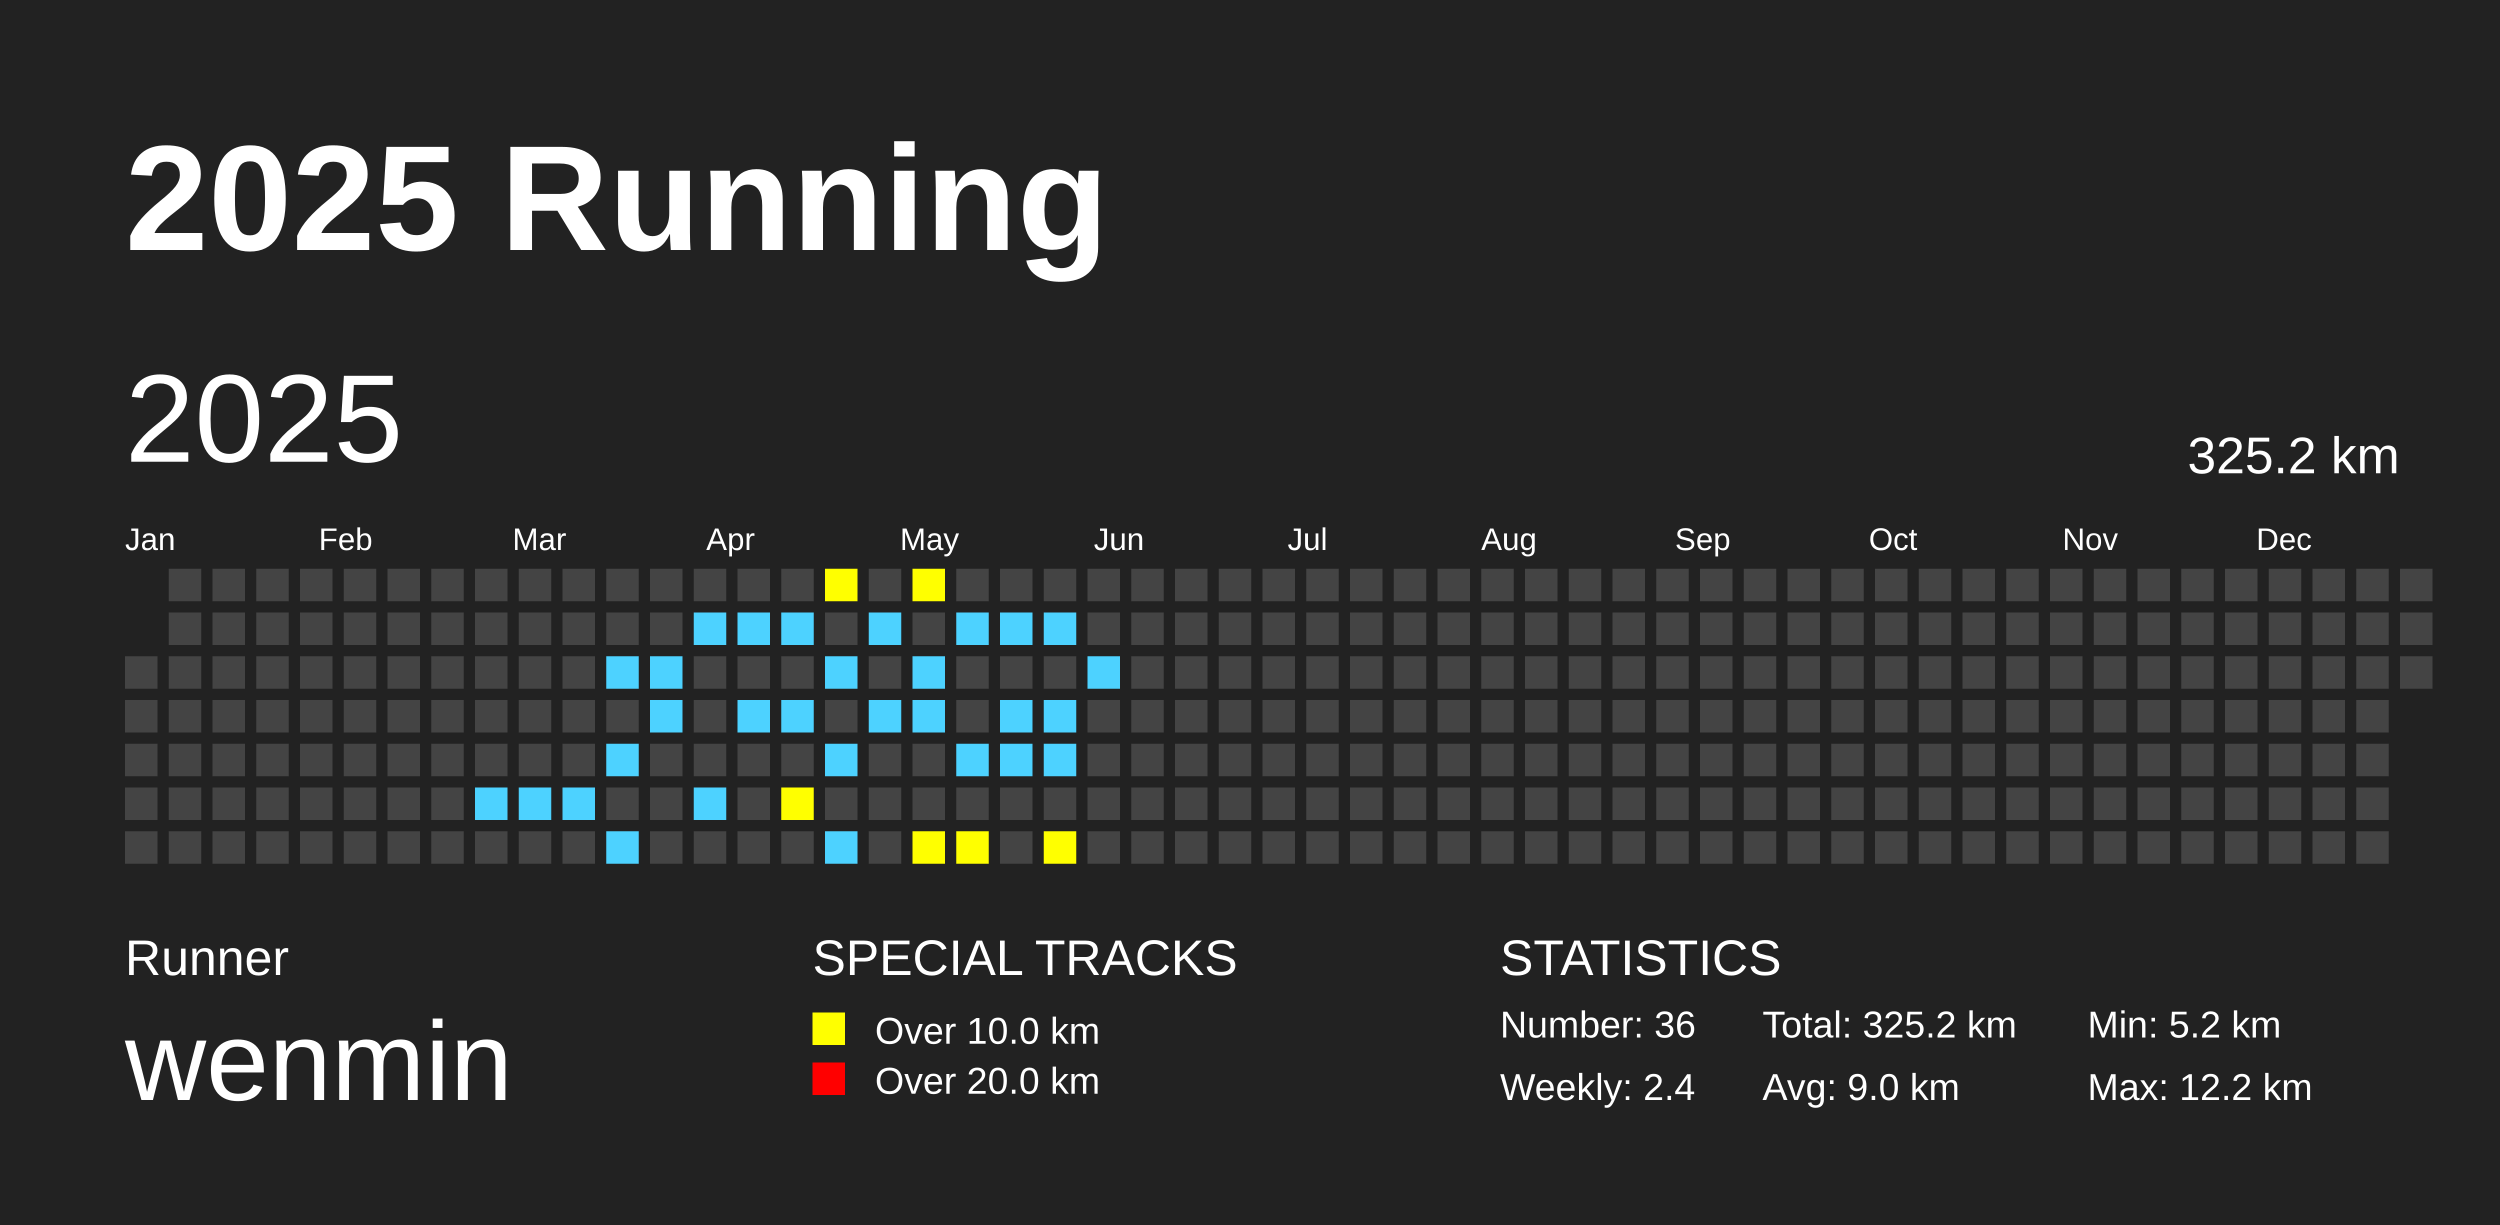
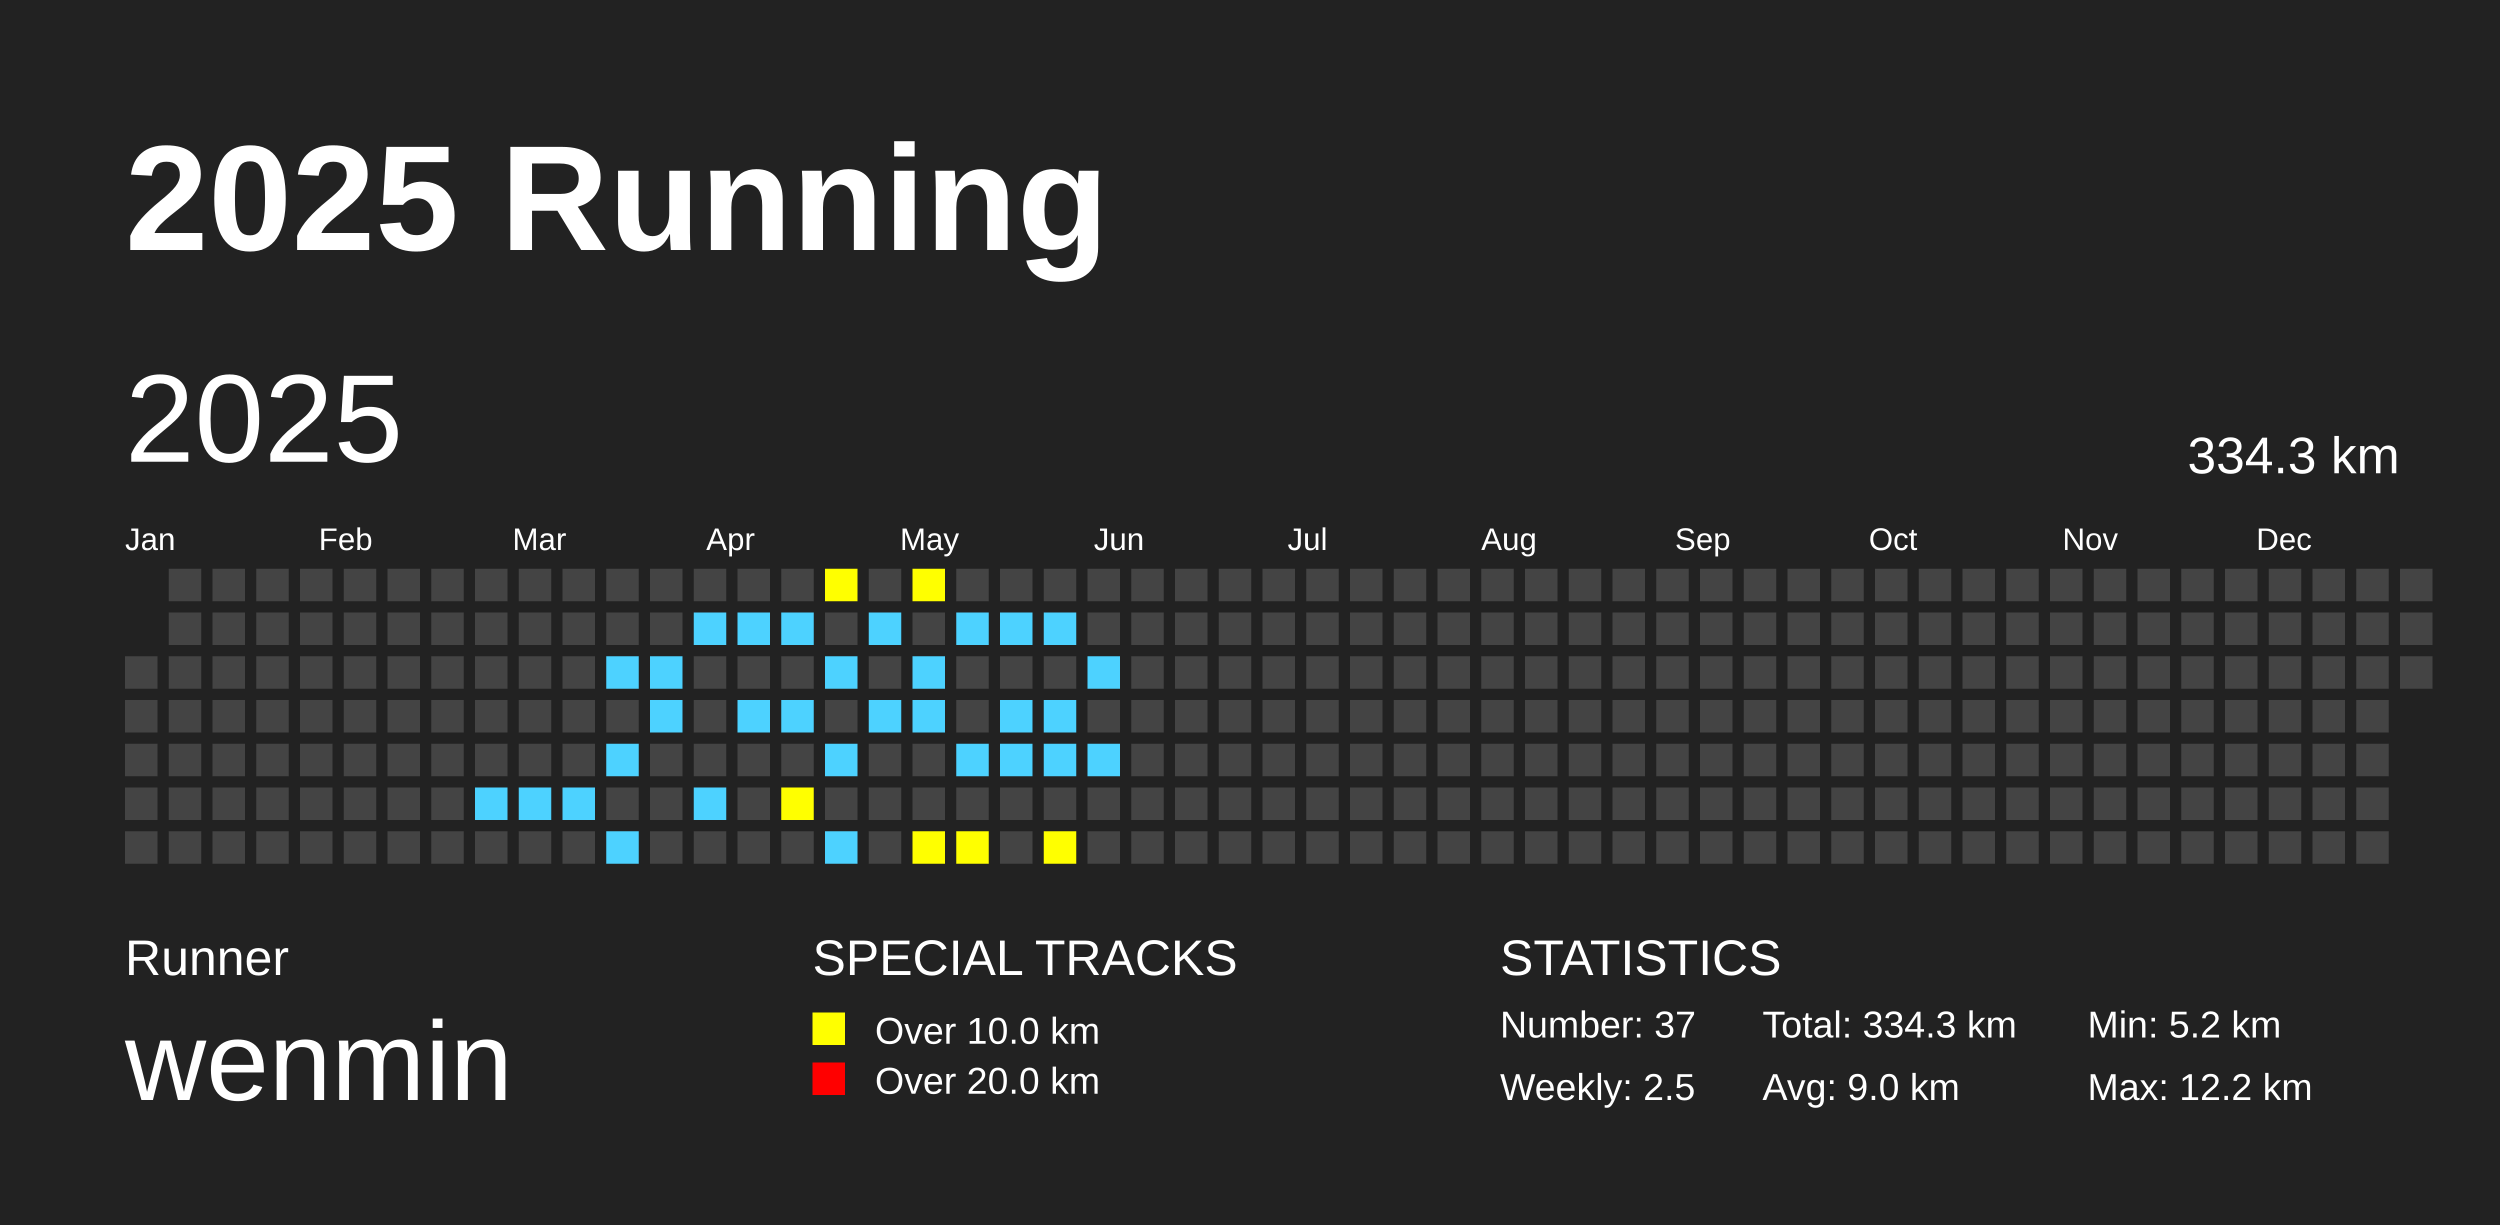
<svg xmlns="http://www.w3.org/2000/svg" baseProfile="full" height="98mm" version="1.1" viewBox="0,0,200,98" width="200mm">
  <defs />
  <rect fill="#222222" height="98" width="200" x="0" y="0" />
  <text fill="#FFFFFF" style="font-size:12px; font-family:Arial; font-weight:bold;" x="10" y="20">2025 Running</text>
  <text fill="#FFFFFF" style="font-size:4px; font-family:Arial" x="10" y="78">Runner</text>
  <text fill="#FFFFFF" style="font-size:9px; font-family:Arial" x="10" y="88">wenmin</text>
  <text fill="#FFFFFF" style="font-size:4px; font-family:Arial" x="65" y="78">SPECIAL TRACKS</text>
  <rect fill="yellow" height="2.6" width="2.6" x="65" y="81" />
  <text fill="#FFFFFF" style="font-size:3px; font-family:Arial" x="70" y="83.5">Over 10.0 km</text>
  <rect fill="red" height="2.6" width="2.6" x="65" y="85" />
  <text fill="#FFFFFF" style="font-size:3px; font-family:Arial" x="70" y="87.5">Over 20.0 km</text>
  <text fill="#FFFFFF" style="font-size:4px; font-family:Arial" x="120" y="78">STATISTICS</text>
-   <text fill="#FFFFFF" style="font-size:3px; font-family:Arial" x="120" y="83">Number: 36</text>
-   <text fill="#FFFFFF" style="font-size:3px; font-family:Arial" x="120" y="88">Weekly: 2.4</text>
-   <text fill="#FFFFFF" style="font-size:3px; font-family:Arial" x="141" y="83">Total: 325.2 km</text>
+   <text fill="#FFFFFF" style="font-size:3px; font-family:Arial" x="120" y="83">Number: 37</text>
+   <text fill="#FFFFFF" style="font-size:3px; font-family:Arial" x="120" y="88">Weekly: 2.5</text>
+   <text fill="#FFFFFF" style="font-size:3px; font-family:Arial" x="141" y="83">Total: 334.3 km</text>
  <text fill="#FFFFFF" style="font-size:3px; font-family:Arial" x="141" y="88">Avg: 9.0 km</text>
  <text fill="#FFFFFF" style="font-size:3px; font-family:Arial" x="167" y="83">Min: 5.2 km</text>
  <text fill="#FFFFFF" style="font-size:3px; font-family:Arial" x="167" y="88">Max: 12.2 km</text>
  <text dominant-baseline="hanging" fill="#FFFFFF" style="font-size:10.0px; font-family:Arial;" x="10" y="30">2025</text>
-   <text dominant-baseline="hanging" fill="#FFFFFF" style="font-size:4.125px; font-family:Arial;" x="175" y="35">325.2 km</text>
+   <text dominant-baseline="hanging" fill="#FFFFFF" style="font-size:4.125px; font-family:Arial;" x="175" y="35">334.3 km</text>
  <text fill="#FFFFFF" style="font-size:2.5px; font-family:Arial" x="10.0" y="44">Jan</text>
  <text fill="#FFFFFF" style="font-size:2.5px; font-family:Arial" x="25.5" y="44">Feb</text>
  <text fill="#FFFFFF" style="font-size:2.5px; font-family:Arial" x="41.0" y="44">Mar</text>
  <text fill="#FFFFFF" style="font-size:2.5px; font-family:Arial" x="56.5" y="44">Apr</text>
  <text fill="#FFFFFF" style="font-size:2.5px; font-family:Arial" x="72.0" y="44">May</text>
  <text fill="#FFFFFF" style="font-size:2.5px; font-family:Arial" x="87.5" y="44">Jun</text>
  <text fill="#FFFFFF" style="font-size:2.5px; font-family:Arial" x="103.0" y="44">Jul</text>
  <text fill="#FFFFFF" style="font-size:2.5px; font-family:Arial" x="118.5" y="44">Aug</text>
  <text fill="#FFFFFF" style="font-size:2.5px; font-family:Arial" x="134.0" y="44">Sep</text>
  <text fill="#FFFFFF" style="font-size:2.5px; font-family:Arial" x="149.5" y="44">Oct</text>
  <text fill="#FFFFFF" style="font-size:2.5px; font-family:Arial" x="165.0" y="44">Nov</text>
  <text fill="#FFFFFF" style="font-size:2.5px; font-family:Arial" x="180.5" y="44">Dec</text>
  <rect fill="#444444" height="2.6" width="2.6" x="10.0" y="52.5" />
  <rect fill="#444444" height="2.6" width="2.6" x="10.0" y="56.0" />
  <rect fill="#444444" height="2.6" width="2.6" x="10.0" y="59.5" />
  <rect fill="#444444" height="2.6" width="2.6" x="10.0" y="63.0" />
  <rect fill="#444444" height="2.6" width="2.6" x="10.0" y="66.5" />
  <rect fill="#444444" height="2.6" width="2.6" x="13.5" y="45.5" />
  <rect fill="#444444" height="2.6" width="2.6" x="13.5" y="49.0" />
  <rect fill="#444444" height="2.6" width="2.6" x="13.5" y="52.5" />
  <rect fill="#444444" height="2.6" width="2.6" x="13.5" y="56.0" />
  <rect fill="#444444" height="2.6" width="2.6" x="13.5" y="59.5" />
  <rect fill="#444444" height="2.6" width="2.6" x="13.5" y="63.0" />
  <rect fill="#444444" height="2.6" width="2.6" x="13.5" y="66.5" />
  <rect fill="#444444" height="2.6" width="2.6" x="17.0" y="45.5" />
  <rect fill="#444444" height="2.6" width="2.6" x="17.0" y="49.0" />
  <rect fill="#444444" height="2.6" width="2.6" x="17.0" y="52.5" />
  <rect fill="#444444" height="2.6" width="2.6" x="17.0" y="56.0" />
  <rect fill="#444444" height="2.6" width="2.6" x="17.0" y="59.5" />
  <rect fill="#444444" height="2.6" width="2.6" x="17.0" y="63.0" />
  <rect fill="#444444" height="2.6" width="2.6" x="17.0" y="66.5" />
  <rect fill="#444444" height="2.6" width="2.6" x="20.5" y="45.5" />
  <rect fill="#444444" height="2.6" width="2.6" x="20.5" y="49.0" />
  <rect fill="#444444" height="2.6" width="2.6" x="20.5" y="52.5" />
  <rect fill="#444444" height="2.6" width="2.6" x="20.5" y="56.0" />
  <rect fill="#444444" height="2.6" width="2.6" x="20.5" y="59.5" />
  <rect fill="#444444" height="2.6" width="2.6" x="20.5" y="63.0" />
  <rect fill="#444444" height="2.6" width="2.6" x="20.5" y="66.5" />
  <rect fill="#444444" height="2.6" width="2.6" x="24.0" y="45.5" />
  <rect fill="#444444" height="2.6" width="2.6" x="24.0" y="49.0" />
  <rect fill="#444444" height="2.6" width="2.6" x="24.0" y="52.5" />
  <rect fill="#444444" height="2.6" width="2.6" x="24.0" y="56.0" />
  <rect fill="#444444" height="2.6" width="2.6" x="24.0" y="59.5" />
  <rect fill="#444444" height="2.6" width="2.6" x="24.0" y="63.0" />
  <rect fill="#444444" height="2.6" width="2.6" x="24.0" y="66.5" />
  <rect fill="#444444" height="2.6" width="2.6" x="27.5" y="45.5" />
  <rect fill="#444444" height="2.6" width="2.6" x="27.5" y="49.0" />
  <rect fill="#444444" height="2.6" width="2.6" x="27.5" y="52.5" />
  <rect fill="#444444" height="2.6" width="2.6" x="27.5" y="56.0" />
  <rect fill="#444444" height="2.6" width="2.6" x="27.5" y="59.5" />
  <rect fill="#444444" height="2.6" width="2.6" x="27.5" y="63.0" />
  <rect fill="#444444" height="2.6" width="2.6" x="27.5" y="66.5" />
  <rect fill="#444444" height="2.6" width="2.6" x="31.0" y="45.5" />
  <rect fill="#444444" height="2.6" width="2.6" x="31.0" y="49.0" />
  <rect fill="#444444" height="2.6" width="2.6" x="31.0" y="52.5" />
  <rect fill="#444444" height="2.6" width="2.6" x="31.0" y="56.0" />
  <rect fill="#444444" height="2.6" width="2.6" x="31.0" y="59.5" />
  <rect fill="#444444" height="2.6" width="2.6" x="31.0" y="63.0" />
  <rect fill="#444444" height="2.6" width="2.6" x="31.0" y="66.5" />
  <rect fill="#444444" height="2.6" width="2.6" x="34.5" y="45.5" />
  <rect fill="#444444" height="2.6" width="2.6" x="34.5" y="49.0" />
  <rect fill="#444444" height="2.6" width="2.6" x="34.5" y="52.5" />
  <rect fill="#444444" height="2.6" width="2.6" x="34.5" y="56.0" />
  <rect fill="#444444" height="2.6" width="2.6" x="34.5" y="59.5" />
  <rect fill="#444444" height="2.6" width="2.6" x="34.5" y="63.0" />
  <rect fill="#444444" height="2.6" width="2.6" x="34.5" y="66.5" />
  <rect fill="#444444" height="2.6" width="2.6" x="38.0" y="45.5" />
  <rect fill="#444444" height="2.6" width="2.6" x="38.0" y="49.0" />
  <rect fill="#444444" height="2.6" width="2.6" x="38.0" y="52.5" />
  <rect fill="#444444" height="2.6" width="2.6" x="38.0" y="56.0" />
  <rect fill="#444444" height="2.6" width="2.6" x="38.0" y="59.5" />
  <rect fill="#4DD2FF" height="2.6" width="2.6" x="38.0" y="63.0" />
  <rect fill="#444444" height="2.6" width="2.6" x="38.0" y="66.5" />
  <rect fill="#444444" height="2.6" width="2.6" x="41.5" y="45.5" />
  <rect fill="#444444" height="2.6" width="2.6" x="41.5" y="49.0" />
  <rect fill="#444444" height="2.6" width="2.6" x="41.5" y="52.5" />
  <rect fill="#444444" height="2.6" width="2.6" x="41.5" y="56.0" />
  <rect fill="#444444" height="2.6" width="2.6" x="41.5" y="59.5" />
  <rect fill="#4DD2FF" height="2.6" width="2.6" x="41.5" y="63.0" />
  <rect fill="#444444" height="2.6" width="2.6" x="41.5" y="66.5" />
  <rect fill="#444444" height="2.6" width="2.6" x="45.0" y="45.5" />
  <rect fill="#444444" height="2.6" width="2.6" x="45.0" y="49.0" />
  <rect fill="#444444" height="2.6" width="2.6" x="45.0" y="52.5" />
  <rect fill="#444444" height="2.6" width="2.6" x="45.0" y="56.0" />
  <rect fill="#444444" height="2.6" width="2.6" x="45.0" y="59.5" />
  <rect fill="#4DD2FF" height="2.6" width="2.6" x="45.0" y="63.0" />
  <rect fill="#444444" height="2.6" width="2.6" x="45.0" y="66.5" />
  <rect fill="#444444" height="2.6" width="2.6" x="48.5" y="45.5" />
  <rect fill="#444444" height="2.6" width="2.6" x="48.5" y="49.0" />
  <rect fill="#4DD2FF" height="2.6" width="2.6" x="48.5" y="52.5" />
  <rect fill="#444444" height="2.6" width="2.6" x="48.5" y="56.0" />
  <rect fill="#4DD2FF" height="2.6" width="2.6" x="48.5" y="59.5" />
  <rect fill="#444444" height="2.6" width="2.6" x="48.5" y="63.0" />
  <rect fill="#4DD2FF" height="2.6" width="2.6" x="48.5" y="66.5" />
  <rect fill="#444444" height="2.6" width="2.6" x="52.0" y="45.5" />
  <rect fill="#444444" height="2.6" width="2.6" x="52.0" y="49.0" />
  <rect fill="#4DD2FF" height="2.6" width="2.6" x="52.0" y="52.5" />
  <rect fill="#4DD2FF" height="2.6" width="2.6" x="52.0" y="56.0" />
  <rect fill="#444444" height="2.6" width="2.6" x="52.0" y="59.5" />
  <rect fill="#444444" height="2.6" width="2.6" x="52.0" y="63.0" />
  <rect fill="#444444" height="2.6" width="2.6" x="52.0" y="66.5" />
  <rect fill="#444444" height="2.6" width="2.6" x="55.5" y="45.5" />
  <rect fill="#4DD2FF" height="2.6" width="2.6" x="55.5" y="49.0" />
  <rect fill="#444444" height="2.6" width="2.6" x="55.5" y="52.5" />
  <rect fill="#444444" height="2.6" width="2.6" x="55.5" y="56.0" />
  <rect fill="#444444" height="2.6" width="2.6" x="55.5" y="59.5" />
  <rect fill="#4DD2FF" height="2.6" width="2.6" x="55.5" y="63.0" />
  <rect fill="#444444" height="2.6" width="2.6" x="55.5" y="66.5" />
  <rect fill="#444444" height="2.6" width="2.6" x="59.0" y="45.5" />
  <rect fill="#4DD2FF" height="2.6" width="2.6" x="59.0" y="49.0" />
  <rect fill="#444444" height="2.6" width="2.6" x="59.0" y="52.5" />
  <rect fill="#4DD2FF" height="2.6" width="2.6" x="59.0" y="56.0" />
  <rect fill="#444444" height="2.6" width="2.6" x="59.0" y="59.5" />
  <rect fill="#444444" height="2.6" width="2.6" x="59.0" y="63.0" />
  <rect fill="#444444" height="2.6" width="2.6" x="59.0" y="66.5" />
  <rect fill="#444444" height="2.6" width="2.6" x="62.5" y="45.5" />
  <rect fill="#4DD2FF" height="2.6" width="2.6" x="62.5" y="49.0" />
  <rect fill="#444444" height="2.6" width="2.6" x="62.5" y="52.5" />
  <rect fill="#4DD2FF" height="2.6" width="2.6" x="62.5" y="56.0" />
  <rect fill="#444444" height="2.6" width="2.6" x="62.5" y="59.5" />
  <rect fill="yellow" height="2.6" width="2.6" x="62.5" y="63.0" />
  <rect fill="#444444" height="2.6" width="2.6" x="62.5" y="66.5" />
  <rect fill="yellow" height="2.6" width="2.6" x="66.0" y="45.5" />
  <rect fill="#444444" height="2.6" width="2.6" x="66.0" y="49.0" />
  <rect fill="#4DD2FF" height="2.6" width="2.6" x="66.0" y="52.5" />
  <rect fill="#444444" height="2.6" width="2.6" x="66.0" y="56.0" />
  <rect fill="#4DD2FF" height="2.6" width="2.6" x="66.0" y="59.5" />
  <rect fill="#444444" height="2.6" width="2.6" x="66.0" y="63.0" />
  <rect fill="#4DD2FF" height="2.6" width="2.6" x="66.0" y="66.5" />
  <rect fill="#444444" height="2.6" width="2.6" x="69.5" y="45.5" />
  <rect fill="#4DD2FF" height="2.6" width="2.6" x="69.5" y="49.0" />
  <rect fill="#444444" height="2.6" width="2.6" x="69.5" y="52.5" />
  <rect fill="#4DD2FF" height="2.6" width="2.6" x="69.5" y="56.0" />
  <rect fill="#444444" height="2.6" width="2.6" x="69.5" y="59.5" />
  <rect fill="#444444" height="2.6" width="2.6" x="69.5" y="63.0" />
  <rect fill="#444444" height="2.6" width="2.6" x="69.5" y="66.5" />
  <rect fill="yellow" height="2.6" width="2.6" x="73.0" y="45.5" />
  <rect fill="#444444" height="2.6" width="2.6" x="73.0" y="49.0" />
  <rect fill="#4DD2FF" height="2.6" width="2.6" x="73.0" y="52.5" />
  <rect fill="#4DD2FF" height="2.6" width="2.6" x="73.0" y="56.0" />
  <rect fill="#444444" height="2.6" width="2.6" x="73.0" y="59.5" />
  <rect fill="#444444" height="2.6" width="2.6" x="73.0" y="63.0" />
  <rect fill="yellow" height="2.6" width="2.6" x="73.0" y="66.5" />
  <rect fill="#444444" height="2.6" width="2.6" x="76.5" y="45.5" />
  <rect fill="#4DD2FF" height="2.6" width="2.6" x="76.5" y="49.0" />
  <rect fill="#444444" height="2.6" width="2.6" x="76.5" y="52.5" />
  <rect fill="#444444" height="2.6" width="2.6" x="76.5" y="56.0" />
  <rect fill="#4DD2FF" height="2.6" width="2.6" x="76.5" y="59.5" />
  <rect fill="#444444" height="2.6" width="2.6" x="76.5" y="63.0" />
  <rect fill="yellow" height="2.6" width="2.6" x="76.5" y="66.5" />
  <rect fill="#444444" height="2.6" width="2.6" x="80.0" y="45.5" />
  <rect fill="#4DD2FF" height="2.6" width="2.6" x="80.0" y="49.0" />
  <rect fill="#444444" height="2.6" width="2.6" x="80.0" y="52.5" />
  <rect fill="#4DD2FF" height="2.6" width="2.6" x="80.0" y="56.0" />
  <rect fill="#4DD2FF" height="2.6" width="2.6" x="80.0" y="59.5" />
  <rect fill="#444444" height="2.6" width="2.6" x="80.0" y="63.0" />
  <rect fill="#444444" height="2.6" width="2.6" x="80.0" y="66.5" />
  <rect fill="#444444" height="2.6" width="2.6" x="83.5" y="45.5" />
  <rect fill="#4DD2FF" height="2.6" width="2.6" x="83.5" y="49.0" />
  <rect fill="#444444" height="2.6" width="2.6" x="83.5" y="52.5" />
  <rect fill="#4DD2FF" height="2.6" width="2.6" x="83.5" y="56.0" />
  <rect fill="#4DD2FF" height="2.6" width="2.6" x="83.5" y="59.5" />
  <rect fill="#444444" height="2.6" width="2.6" x="83.5" y="63.0" />
  <rect fill="yellow" height="2.6" width="2.6" x="83.5" y="66.5" />
  <rect fill="#444444" height="2.6" width="2.6" x="87.0" y="45.5" />
  <rect fill="#444444" height="2.6" width="2.6" x="87.0" y="49.0" />
  <rect fill="#4DD2FF" height="2.6" width="2.6" x="87.0" y="52.5" />
  <rect fill="#444444" height="2.6" width="2.6" x="87.0" y="56.0" />
-   <rect fill="#444444" height="2.6" width="2.6" x="87.0" y="59.5" />
+   <rect fill="#4DD2FF" height="2.6" width="2.6" x="87.0" y="59.5" />
  <rect fill="#444444" height="2.6" width="2.6" x="87.0" y="63.0" />
  <rect fill="#444444" height="2.6" width="2.6" x="87.0" y="66.5" />
  <rect fill="#444444" height="2.6" width="2.6" x="90.5" y="45.5" />
  <rect fill="#444444" height="2.6" width="2.6" x="90.5" y="49.0" />
  <rect fill="#444444" height="2.6" width="2.6" x="90.5" y="52.5" />
  <rect fill="#444444" height="2.6" width="2.6" x="90.5" y="56.0" />
  <rect fill="#444444" height="2.6" width="2.6" x="90.5" y="59.5" />
  <rect fill="#444444" height="2.6" width="2.6" x="90.5" y="63.0" />
  <rect fill="#444444" height="2.6" width="2.6" x="90.5" y="66.5" />
  <rect fill="#444444" height="2.6" width="2.6" x="94.0" y="45.5" />
  <rect fill="#444444" height="2.6" width="2.6" x="94.0" y="49.0" />
  <rect fill="#444444" height="2.6" width="2.6" x="94.0" y="52.5" />
  <rect fill="#444444" height="2.6" width="2.6" x="94.0" y="56.0" />
  <rect fill="#444444" height="2.6" width="2.6" x="94.0" y="59.5" />
  <rect fill="#444444" height="2.6" width="2.6" x="94.0" y="63.0" />
  <rect fill="#444444" height="2.6" width="2.6" x="94.0" y="66.5" />
  <rect fill="#444444" height="2.6" width="2.6" x="97.5" y="45.5" />
  <rect fill="#444444" height="2.6" width="2.6" x="97.5" y="49.0" />
  <rect fill="#444444" height="2.6" width="2.6" x="97.5" y="52.5" />
  <rect fill="#444444" height="2.6" width="2.6" x="97.5" y="56.0" />
  <rect fill="#444444" height="2.6" width="2.6" x="97.5" y="59.5" />
  <rect fill="#444444" height="2.6" width="2.6" x="97.5" y="63.0" />
  <rect fill="#444444" height="2.6" width="2.6" x="97.5" y="66.5" />
  <rect fill="#444444" height="2.6" width="2.6" x="101.0" y="45.5" />
  <rect fill="#444444" height="2.6" width="2.6" x="101.0" y="49.0" />
  <rect fill="#444444" height="2.6" width="2.6" x="101.0" y="52.5" />
  <rect fill="#444444" height="2.6" width="2.6" x="101.0" y="56.0" />
  <rect fill="#444444" height="2.6" width="2.6" x="101.0" y="59.5" />
  <rect fill="#444444" height="2.6" width="2.6" x="101.0" y="63.0" />
  <rect fill="#444444" height="2.6" width="2.6" x="101.0" y="66.5" />
  <rect fill="#444444" height="2.6" width="2.6" x="104.5" y="45.5" />
  <rect fill="#444444" height="2.6" width="2.6" x="104.5" y="49.0" />
  <rect fill="#444444" height="2.6" width="2.6" x="104.5" y="52.5" />
  <rect fill="#444444" height="2.6" width="2.6" x="104.5" y="56.0" />
  <rect fill="#444444" height="2.6" width="2.6" x="104.5" y="59.5" />
  <rect fill="#444444" height="2.6" width="2.6" x="104.5" y="63.0" />
  <rect fill="#444444" height="2.6" width="2.6" x="104.5" y="66.5" />
  <rect fill="#444444" height="2.6" width="2.6" x="108.0" y="45.5" />
  <rect fill="#444444" height="2.6" width="2.6" x="108.0" y="49.0" />
  <rect fill="#444444" height="2.6" width="2.6" x="108.0" y="52.5" />
  <rect fill="#444444" height="2.6" width="2.6" x="108.0" y="56.0" />
  <rect fill="#444444" height="2.6" width="2.6" x="108.0" y="59.5" />
  <rect fill="#444444" height="2.6" width="2.6" x="108.0" y="63.0" />
  <rect fill="#444444" height="2.6" width="2.6" x="108.0" y="66.5" />
  <rect fill="#444444" height="2.6" width="2.6" x="111.5" y="45.5" />
  <rect fill="#444444" height="2.6" width="2.6" x="111.5" y="49.0" />
  <rect fill="#444444" height="2.6" width="2.6" x="111.5" y="52.5" />
  <rect fill="#444444" height="2.6" width="2.6" x="111.5" y="56.0" />
  <rect fill="#444444" height="2.6" width="2.6" x="111.5" y="59.5" />
  <rect fill="#444444" height="2.6" width="2.6" x="111.5" y="63.0" />
  <rect fill="#444444" height="2.6" width="2.6" x="111.5" y="66.5" />
  <rect fill="#444444" height="2.6" width="2.6" x="115.0" y="45.5" />
  <rect fill="#444444" height="2.6" width="2.6" x="115.0" y="49.0" />
  <rect fill="#444444" height="2.6" width="2.6" x="115.0" y="52.5" />
  <rect fill="#444444" height="2.6" width="2.6" x="115.0" y="56.0" />
  <rect fill="#444444" height="2.6" width="2.6" x="115.0" y="59.5" />
  <rect fill="#444444" height="2.6" width="2.6" x="115.0" y="63.0" />
  <rect fill="#444444" height="2.6" width="2.6" x="115.0" y="66.5" />
  <rect fill="#444444" height="2.6" width="2.6" x="118.5" y="45.5" />
  <rect fill="#444444" height="2.6" width="2.6" x="118.5" y="49.0" />
  <rect fill="#444444" height="2.6" width="2.6" x="118.5" y="52.5" />
  <rect fill="#444444" height="2.6" width="2.6" x="118.5" y="56.0" />
  <rect fill="#444444" height="2.6" width="2.6" x="118.5" y="59.5" />
  <rect fill="#444444" height="2.6" width="2.6" x="118.5" y="63.0" />
  <rect fill="#444444" height="2.6" width="2.6" x="118.5" y="66.5" />
  <rect fill="#444444" height="2.6" width="2.6" x="122.0" y="45.5" />
  <rect fill="#444444" height="2.6" width="2.6" x="122.0" y="49.0" />
  <rect fill="#444444" height="2.6" width="2.6" x="122.0" y="52.5" />
  <rect fill="#444444" height="2.6" width="2.6" x="122.0" y="56.0" />
  <rect fill="#444444" height="2.6" width="2.6" x="122.0" y="59.5" />
  <rect fill="#444444" height="2.6" width="2.6" x="122.0" y="63.0" />
  <rect fill="#444444" height="2.6" width="2.6" x="122.0" y="66.5" />
  <rect fill="#444444" height="2.6" width="2.6" x="125.5" y="45.5" />
  <rect fill="#444444" height="2.6" width="2.6" x="125.5" y="49.0" />
  <rect fill="#444444" height="2.6" width="2.6" x="125.5" y="52.5" />
  <rect fill="#444444" height="2.6" width="2.6" x="125.5" y="56.0" />
  <rect fill="#444444" height="2.6" width="2.6" x="125.5" y="59.5" />
  <rect fill="#444444" height="2.6" width="2.6" x="125.5" y="63.0" />
  <rect fill="#444444" height="2.6" width="2.6" x="125.5" y="66.5" />
  <rect fill="#444444" height="2.6" width="2.6" x="129.0" y="45.5" />
  <rect fill="#444444" height="2.6" width="2.6" x="129.0" y="49.0" />
  <rect fill="#444444" height="2.6" width="2.6" x="129.0" y="52.5" />
  <rect fill="#444444" height="2.6" width="2.6" x="129.0" y="56.0" />
  <rect fill="#444444" height="2.6" width="2.6" x="129.0" y="59.5" />
  <rect fill="#444444" height="2.6" width="2.6" x="129.0" y="63.0" />
  <rect fill="#444444" height="2.6" width="2.6" x="129.0" y="66.5" />
  <rect fill="#444444" height="2.6" width="2.6" x="132.5" y="45.5" />
  <rect fill="#444444" height="2.6" width="2.6" x="132.5" y="49.0" />
  <rect fill="#444444" height="2.6" width="2.6" x="132.5" y="52.5" />
  <rect fill="#444444" height="2.6" width="2.6" x="132.5" y="56.0" />
  <rect fill="#444444" height="2.6" width="2.6" x="132.5" y="59.5" />
  <rect fill="#444444" height="2.6" width="2.6" x="132.5" y="63.0" />
  <rect fill="#444444" height="2.6" width="2.6" x="132.5" y="66.5" />
  <rect fill="#444444" height="2.6" width="2.6" x="136.0" y="45.5" />
  <rect fill="#444444" height="2.6" width="2.6" x="136.0" y="49.0" />
  <rect fill="#444444" height="2.6" width="2.6" x="136.0" y="52.5" />
  <rect fill="#444444" height="2.6" width="2.6" x="136.0" y="56.0" />
  <rect fill="#444444" height="2.6" width="2.6" x="136.0" y="59.5" />
  <rect fill="#444444" height="2.6" width="2.6" x="136.0" y="63.0" />
  <rect fill="#444444" height="2.6" width="2.6" x="136.0" y="66.5" />
  <rect fill="#444444" height="2.6" width="2.6" x="139.5" y="45.5" />
  <rect fill="#444444" height="2.6" width="2.6" x="139.5" y="49.0" />
  <rect fill="#444444" height="2.6" width="2.6" x="139.5" y="52.5" />
  <rect fill="#444444" height="2.6" width="2.6" x="139.5" y="56.0" />
  <rect fill="#444444" height="2.6" width="2.6" x="139.5" y="59.5" />
  <rect fill="#444444" height="2.6" width="2.6" x="139.5" y="63.0" />
  <rect fill="#444444" height="2.6" width="2.6" x="139.5" y="66.5" />
  <rect fill="#444444" height="2.6" width="2.6" x="143.0" y="45.5" />
  <rect fill="#444444" height="2.6" width="2.6" x="143.0" y="49.0" />
  <rect fill="#444444" height="2.6" width="2.6" x="143.0" y="52.5" />
  <rect fill="#444444" height="2.6" width="2.6" x="143.0" y="56.0" />
  <rect fill="#444444" height="2.6" width="2.6" x="143.0" y="59.5" />
  <rect fill="#444444" height="2.6" width="2.6" x="143.0" y="63.0" />
  <rect fill="#444444" height="2.6" width="2.6" x="143.0" y="66.5" />
  <rect fill="#444444" height="2.6" width="2.6" x="146.5" y="45.5" />
  <rect fill="#444444" height="2.6" width="2.6" x="146.5" y="49.0" />
  <rect fill="#444444" height="2.6" width="2.6" x="146.5" y="52.5" />
  <rect fill="#444444" height="2.6" width="2.6" x="146.5" y="56.0" />
  <rect fill="#444444" height="2.6" width="2.6" x="146.5" y="59.5" />
  <rect fill="#444444" height="2.6" width="2.6" x="146.5" y="63.0" />
  <rect fill="#444444" height="2.6" width="2.6" x="146.5" y="66.5" />
  <rect fill="#444444" height="2.6" width="2.6" x="150.0" y="45.5" />
  <rect fill="#444444" height="2.6" width="2.6" x="150.0" y="49.0" />
  <rect fill="#444444" height="2.6" width="2.6" x="150.0" y="52.5" />
  <rect fill="#444444" height="2.6" width="2.6" x="150.0" y="56.0" />
  <rect fill="#444444" height="2.6" width="2.6" x="150.0" y="59.5" />
  <rect fill="#444444" height="2.6" width="2.6" x="150.0" y="63.0" />
  <rect fill="#444444" height="2.6" width="2.6" x="150.0" y="66.5" />
  <rect fill="#444444" height="2.6" width="2.6" x="153.5" y="45.5" />
  <rect fill="#444444" height="2.6" width="2.6" x="153.5" y="49.0" />
  <rect fill="#444444" height="2.6" width="2.6" x="153.5" y="52.5" />
  <rect fill="#444444" height="2.6" width="2.6" x="153.5" y="56.0" />
  <rect fill="#444444" height="2.6" width="2.6" x="153.5" y="59.5" />
  <rect fill="#444444" height="2.6" width="2.6" x="153.5" y="63.0" />
  <rect fill="#444444" height="2.6" width="2.6" x="153.5" y="66.5" />
  <rect fill="#444444" height="2.6" width="2.6" x="157.0" y="45.5" />
  <rect fill="#444444" height="2.6" width="2.6" x="157.0" y="49.0" />
  <rect fill="#444444" height="2.6" width="2.6" x="157.0" y="52.5" />
  <rect fill="#444444" height="2.6" width="2.6" x="157.0" y="56.0" />
  <rect fill="#444444" height="2.6" width="2.6" x="157.0" y="59.5" />
  <rect fill="#444444" height="2.6" width="2.6" x="157.0" y="63.0" />
  <rect fill="#444444" height="2.6" width="2.6" x="157.0" y="66.5" />
  <rect fill="#444444" height="2.6" width="2.6" x="160.5" y="45.5" />
  <rect fill="#444444" height="2.6" width="2.6" x="160.5" y="49.0" />
  <rect fill="#444444" height="2.6" width="2.6" x="160.5" y="52.5" />
  <rect fill="#444444" height="2.6" width="2.6" x="160.5" y="56.0" />
  <rect fill="#444444" height="2.6" width="2.6" x="160.5" y="59.5" />
  <rect fill="#444444" height="2.6" width="2.6" x="160.5" y="63.0" />
  <rect fill="#444444" height="2.6" width="2.6" x="160.5" y="66.5" />
  <rect fill="#444444" height="2.6" width="2.6" x="164.0" y="45.5" />
  <rect fill="#444444" height="2.6" width="2.6" x="164.0" y="49.0" />
  <rect fill="#444444" height="2.6" width="2.6" x="164.0" y="52.5" />
  <rect fill="#444444" height="2.6" width="2.6" x="164.0" y="56.0" />
  <rect fill="#444444" height="2.6" width="2.6" x="164.0" y="59.5" />
  <rect fill="#444444" height="2.6" width="2.6" x="164.0" y="63.0" />
  <rect fill="#444444" height="2.6" width="2.6" x="164.0" y="66.5" />
  <rect fill="#444444" height="2.6" width="2.6" x="167.5" y="45.5" />
  <rect fill="#444444" height="2.6" width="2.6" x="167.5" y="49.0" />
  <rect fill="#444444" height="2.6" width="2.6" x="167.5" y="52.5" />
  <rect fill="#444444" height="2.6" width="2.6" x="167.5" y="56.0" />
  <rect fill="#444444" height="2.6" width="2.6" x="167.5" y="59.5" />
  <rect fill="#444444" height="2.6" width="2.6" x="167.5" y="63.0" />
  <rect fill="#444444" height="2.6" width="2.6" x="167.5" y="66.5" />
  <rect fill="#444444" height="2.6" width="2.6" x="171.0" y="45.5" />
  <rect fill="#444444" height="2.6" width="2.6" x="171.0" y="49.0" />
  <rect fill="#444444" height="2.6" width="2.6" x="171.0" y="52.5" />
  <rect fill="#444444" height="2.6" width="2.6" x="171.0" y="56.0" />
  <rect fill="#444444" height="2.6" width="2.6" x="171.0" y="59.5" />
  <rect fill="#444444" height="2.6" width="2.6" x="171.0" y="63.0" />
  <rect fill="#444444" height="2.6" width="2.6" x="171.0" y="66.5" />
  <rect fill="#444444" height="2.6" width="2.6" x="174.5" y="45.5" />
  <rect fill="#444444" height="2.6" width="2.6" x="174.5" y="49.0" />
  <rect fill="#444444" height="2.6" width="2.6" x="174.5" y="52.5" />
  <rect fill="#444444" height="2.6" width="2.6" x="174.5" y="56.0" />
  <rect fill="#444444" height="2.6" width="2.6" x="174.5" y="59.5" />
  <rect fill="#444444" height="2.6" width="2.6" x="174.5" y="63.0" />
  <rect fill="#444444" height="2.6" width="2.6" x="174.5" y="66.5" />
  <rect fill="#444444" height="2.6" width="2.6" x="178.0" y="45.5" />
  <rect fill="#444444" height="2.6" width="2.6" x="178.0" y="49.0" />
  <rect fill="#444444" height="2.6" width="2.6" x="178.0" y="52.5" />
  <rect fill="#444444" height="2.6" width="2.6" x="178.0" y="56.0" />
  <rect fill="#444444" height="2.6" width="2.6" x="178.0" y="59.5" />
  <rect fill="#444444" height="2.6" width="2.6" x="178.0" y="63.0" />
  <rect fill="#444444" height="2.6" width="2.6" x="178.0" y="66.5" />
  <rect fill="#444444" height="2.6" width="2.6" x="181.5" y="45.5" />
  <rect fill="#444444" height="2.6" width="2.6" x="181.5" y="49.0" />
  <rect fill="#444444" height="2.6" width="2.6" x="181.5" y="52.5" />
  <rect fill="#444444" height="2.6" width="2.6" x="181.5" y="56.0" />
  <rect fill="#444444" height="2.6" width="2.6" x="181.5" y="59.5" />
  <rect fill="#444444" height="2.6" width="2.6" x="181.5" y="63.0" />
  <rect fill="#444444" height="2.6" width="2.6" x="181.5" y="66.5" />
  <rect fill="#444444" height="2.6" width="2.6" x="185.0" y="45.5" />
  <rect fill="#444444" height="2.6" width="2.6" x="185.0" y="49.0" />
  <rect fill="#444444" height="2.6" width="2.6" x="185.0" y="52.5" />
  <rect fill="#444444" height="2.6" width="2.6" x="185.0" y="56.0" />
  <rect fill="#444444" height="2.6" width="2.6" x="185.0" y="59.5" />
  <rect fill="#444444" height="2.6" width="2.6" x="185.0" y="63.0" />
  <rect fill="#444444" height="2.6" width="2.6" x="185.0" y="66.5" />
  <rect fill="#444444" height="2.6" width="2.6" x="188.5" y="45.5" />
  <rect fill="#444444" height="2.6" width="2.6" x="188.5" y="49.0" />
  <rect fill="#444444" height="2.6" width="2.6" x="188.5" y="52.5" />
  <rect fill="#444444" height="2.6" width="2.6" x="188.5" y="56.0" />
  <rect fill="#444444" height="2.6" width="2.6" x="188.5" y="59.5" />
  <rect fill="#444444" height="2.6" width="2.6" x="188.5" y="63.0" />
  <rect fill="#444444" height="2.6" width="2.6" x="188.5" y="66.5" />
  <rect fill="#444444" height="2.6" width="2.6" x="192.0" y="45.5" />
  <rect fill="#444444" height="2.6" width="2.6" x="192.0" y="49.0" />
  <rect fill="#444444" height="2.6" width="2.6" x="192.0" y="52.5" />
</svg>
